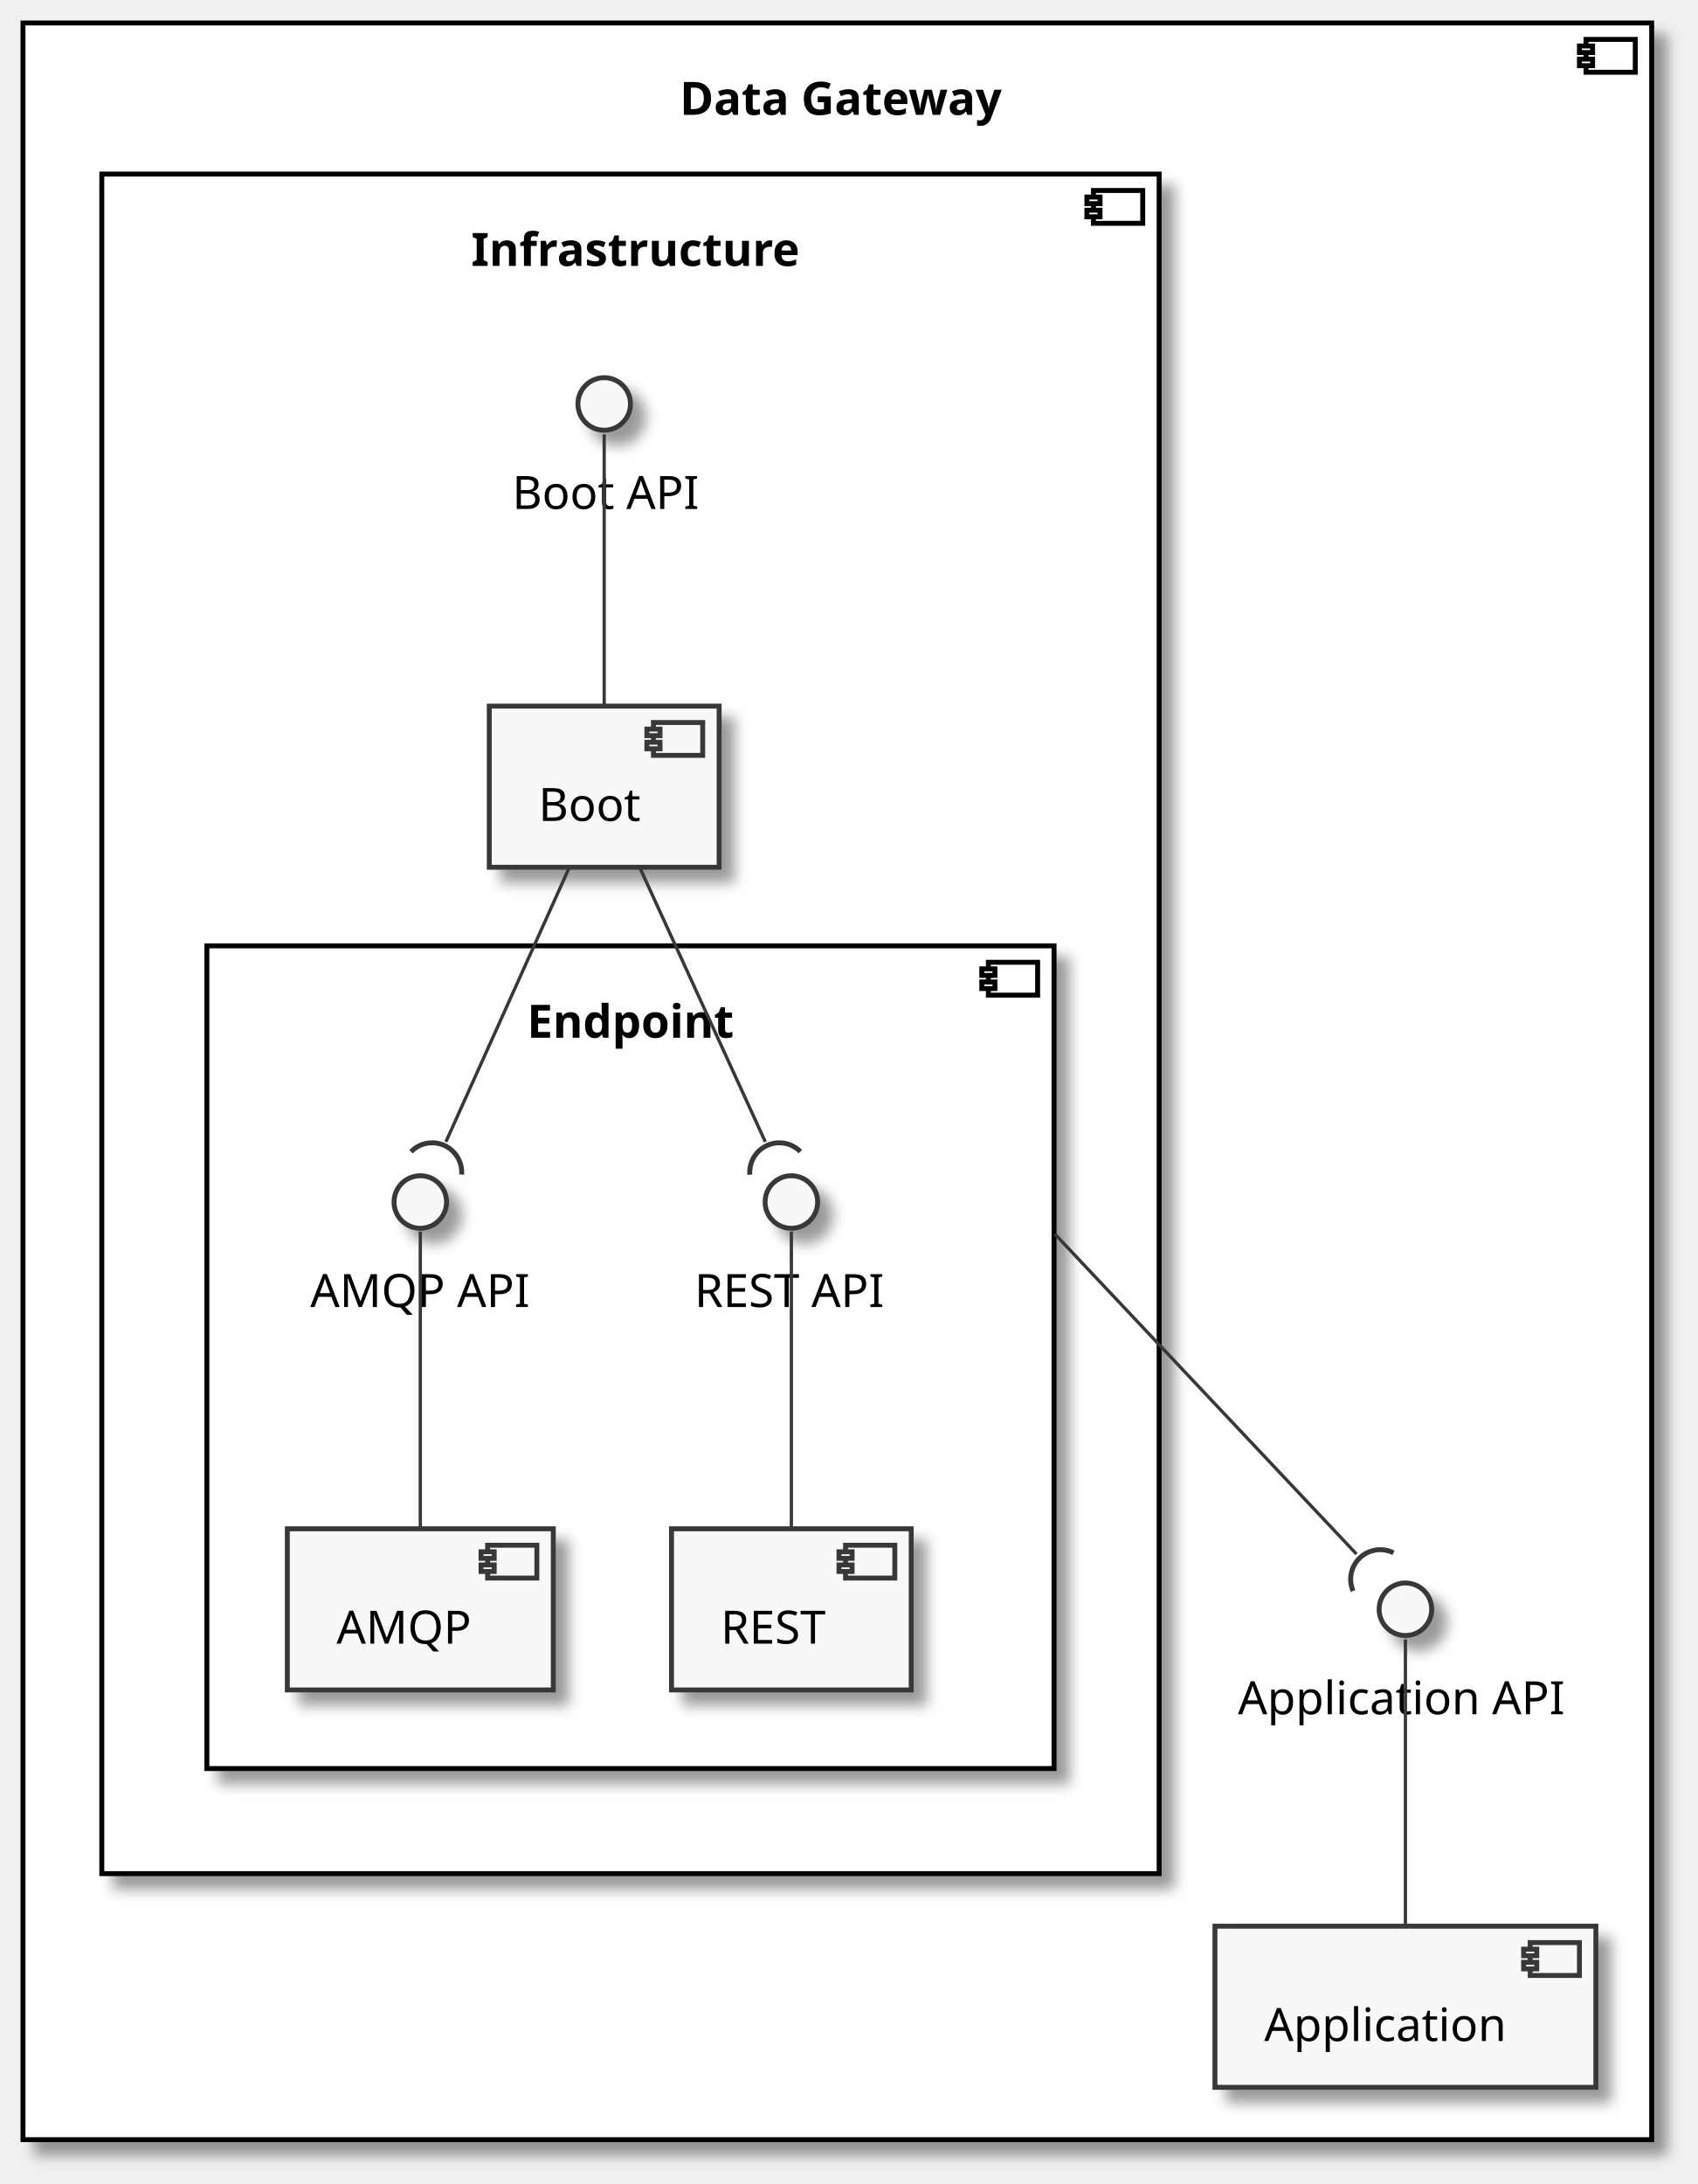
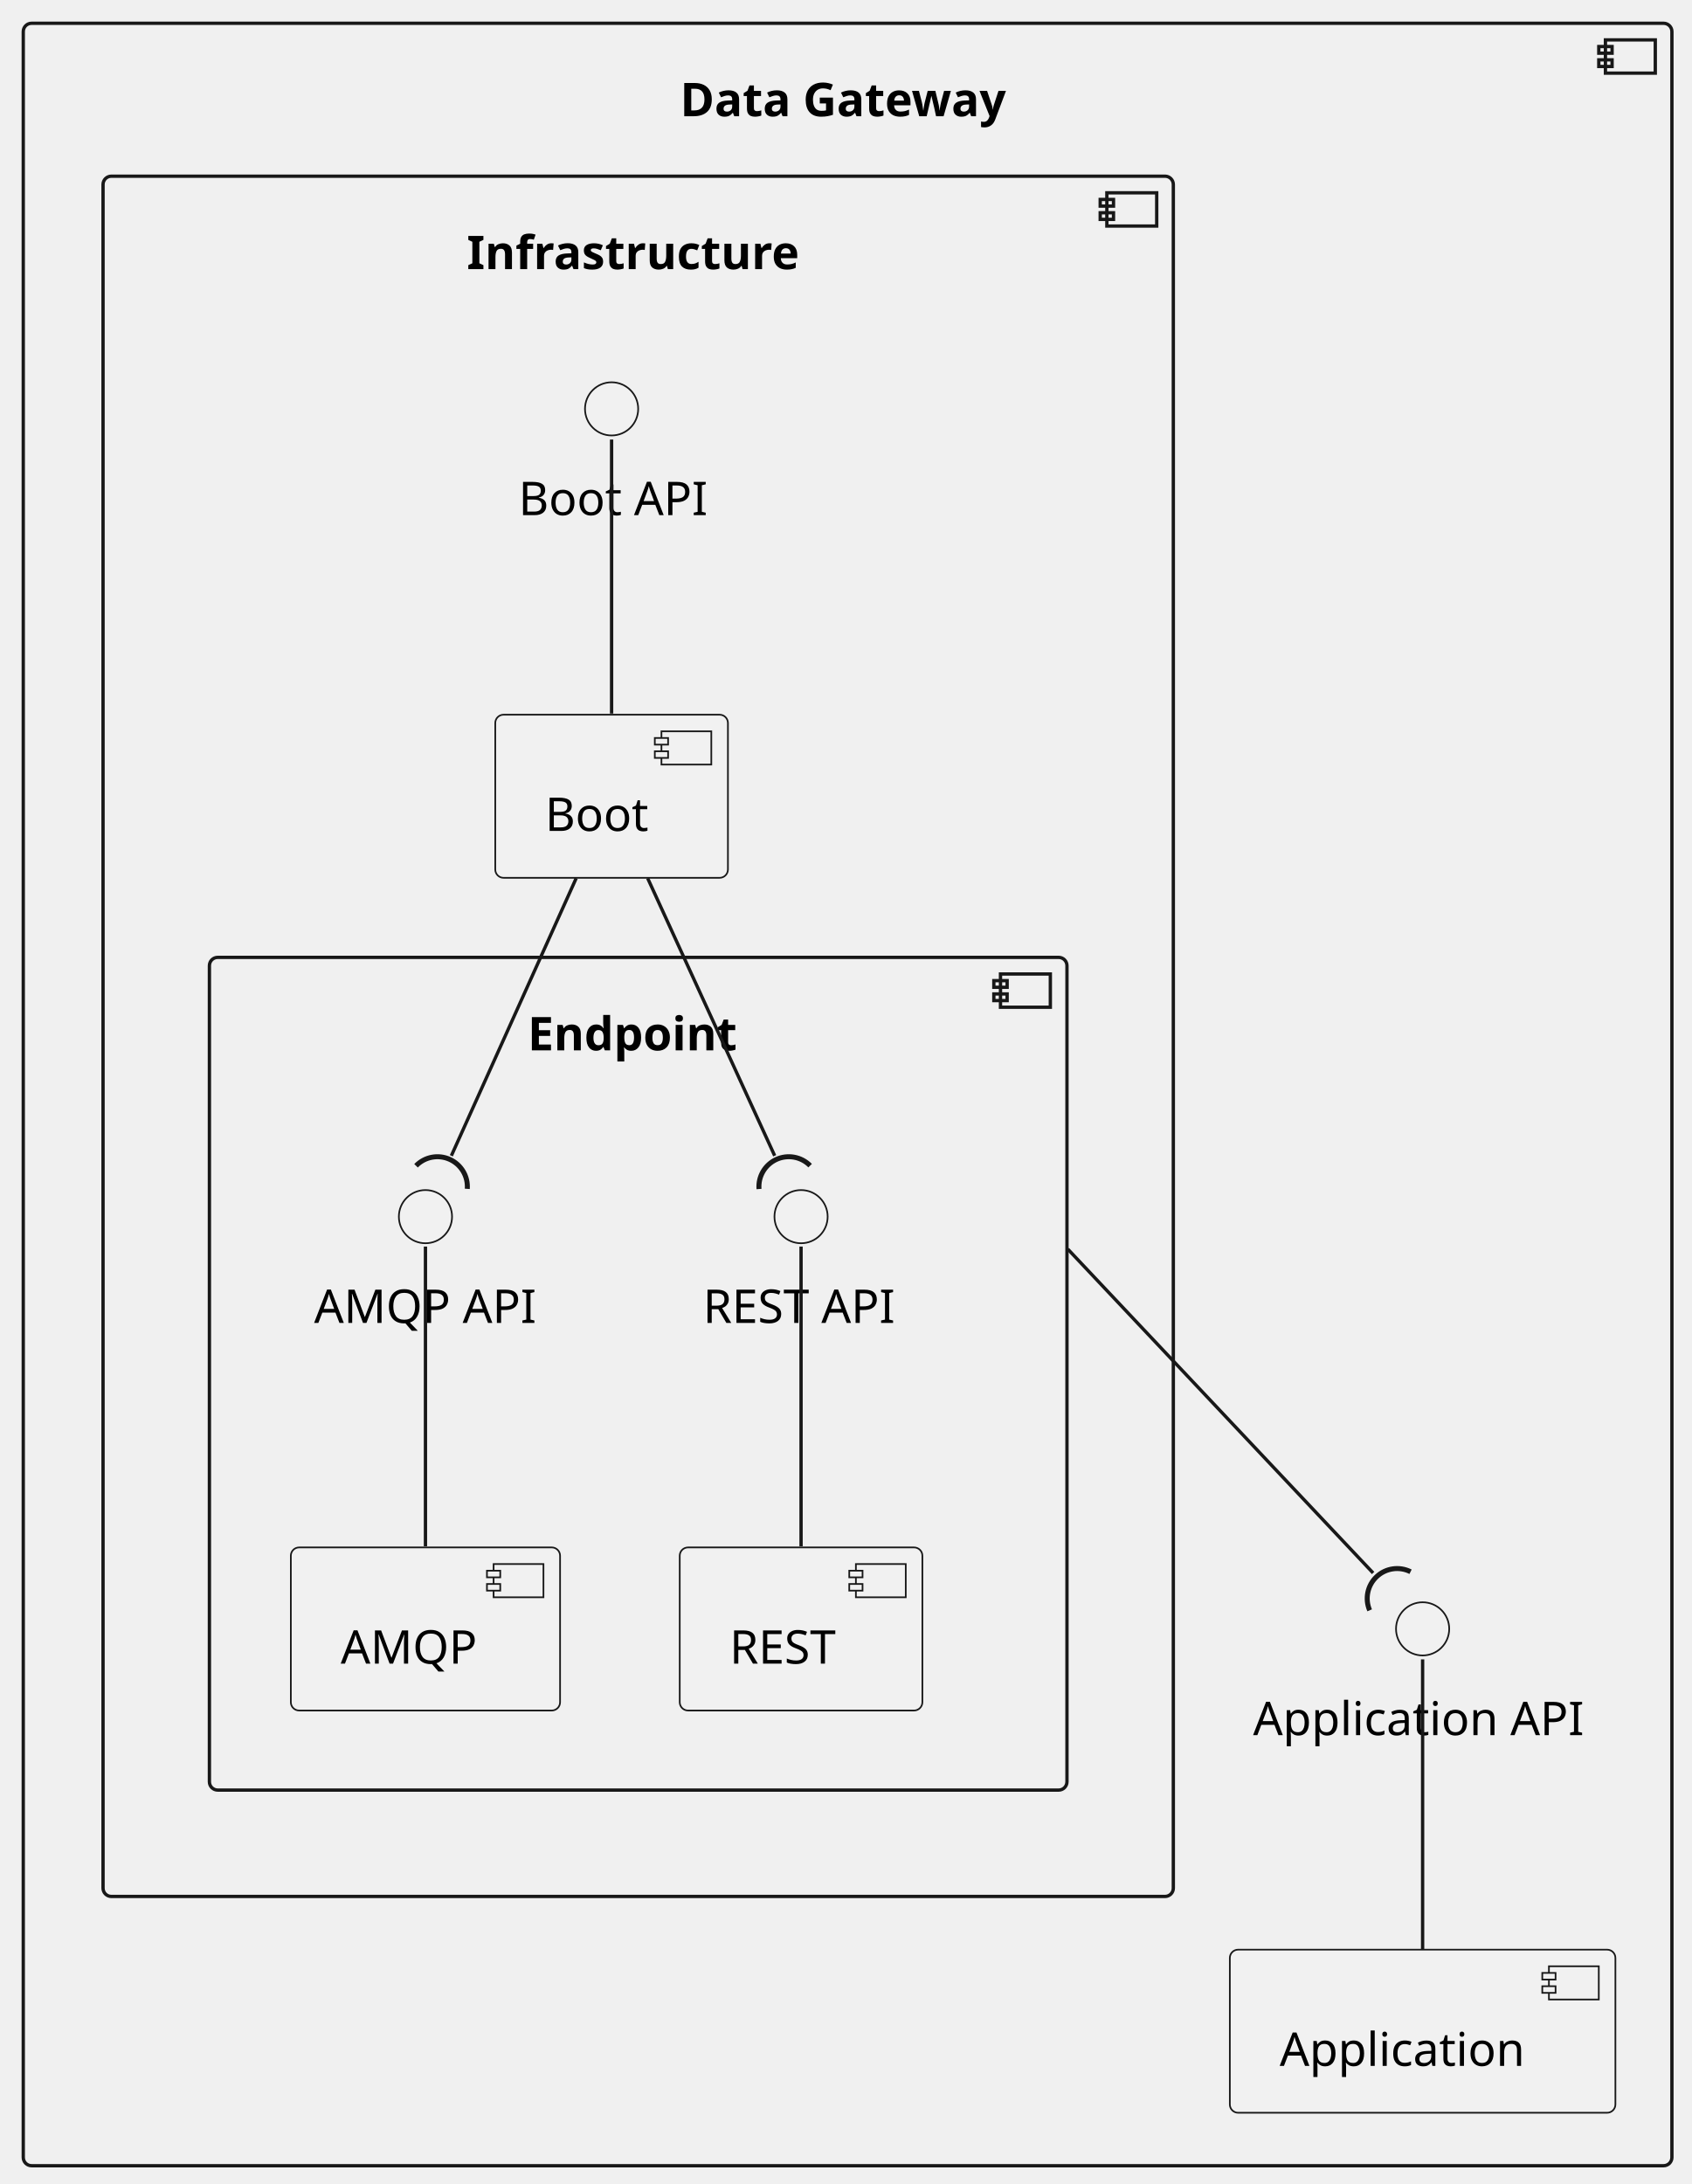
- <svg xmlns="http://www.w3.org/2000/svg" contentScriptType="application/ecmascript" contentStyleType="text/css" height="665px" preserveAspectRatio="none" style="width:517px;height:665px;background:#FFFFFF;" version="1.1" viewBox="0 0 517 665" width="517px" zoomAndPan="magnify">
-   <defs>
-     <filter height="300%" id="f139ygaxhb270e" width="300%" x="-1" y="-1">
-       <feGaussianBlur result="blurOut" stdDeviation="2.0" />
-       <feColorMatrix in="blurOut" result="blurOut2" type="matrix" values="0 0 0 0 0 0 0 0 0 0 0 0 0 0 0 0 0 0 .4 0" />
-       <feOffset dx="4.0" dy="4.0" in="blurOut2" result="blurOut3" />
-       <feBlend in="SourceGraphic" in2="blurOut3" mode="normal" />
-     </filter>
-   </defs>
+ <svg xmlns="http://www.w3.org/2000/svg" contentStyleType="text/css" height="657px" preserveAspectRatio="none" style="width:509px;height:657px;background:#FFFFFF;" version="1.1" viewBox="0 0 509 657" width="509px" zoomAndPan="magnify">
+   <defs />
  <g>
-     <rect fill="#FFFFFF" filter="url(#f139ygaxhb270e)" height="644.5" style="stroke:#000000;stroke-width:1.5;" width="496" x="7" y="7" />
-     <rect fill="#FFFFFF" height="10" style="stroke:#000000;stroke-width:1.5;" width="15" x="483" y="12" />
-     <rect fill="#FFFFFF" height="2" style="stroke:#000000;stroke-width:1.5;" width="4" x="481" y="14" />
-     <rect fill="#FFFFFF" height="2" style="stroke:#000000;stroke-width:1.5;" width="4" x="481" y="18" />
-     <text fill="#000000" font-family="sans-serif" font-size="14" font-weight="bold" lengthAdjust="spacing" textLength="96" x="207" y="34.966">Data Gateway</text>
-     <rect fill="#FFFFFF" filter="url(#f139ygaxhb270e)" height="517.5" style="stroke:#000000;stroke-width:1.5;" width="322" x="31" y="53" />
-     <rect fill="#FFFFFF" height="10" style="stroke:#000000;stroke-width:1.5;" width="15" x="333" y="58" />
-     <rect fill="#FFFFFF" height="2" style="stroke:#000000;stroke-width:1.5;" width="4" x="331" y="60" />
-     <rect fill="#FFFFFF" height="2" style="stroke:#000000;stroke-width:1.5;" width="4" x="331" y="64" />
-     <text fill="#000000" font-family="sans-serif" font-size="14" font-weight="bold" lengthAdjust="spacing" textLength="97" x="143.5" y="80.966">Infrastructure</text>
-     <rect fill="#FFFFFF" filter="url(#f139ygaxhb270e)" height="250.5" style="stroke:#000000;stroke-width:1.5;" width="258" x="63" y="288" />
-     <rect fill="#FFFFFF" height="10" style="stroke:#000000;stroke-width:1.5;" width="15" x="301" y="293" />
-     <rect fill="#FFFFFF" height="2" style="stroke:#000000;stroke-width:1.5;" width="4" x="299" y="295" />
-     <rect fill="#FFFFFF" height="2" style="stroke:#000000;stroke-width:1.5;" width="4" x="299" y="299" />
-     <text fill="#000000" font-family="sans-serif" font-size="14" font-weight="bold" lengthAdjust="spacing" textLength="63" x="160.5" y="315.966">Endpoint</text>
-     <rect fill="#F8F8F8" filter="url(#f139ygaxhb270e)" height="49.068" style="stroke:#383838;stroke-width:1.5;" width="116" x="370" y="586.5" />
-     <rect fill="#F8F8F8" height="10" style="stroke:#383838;stroke-width:1.5;" width="15" x="466" y="591.5" />
-     <rect fill="#F8F8F8" height="2" style="stroke:#383838;stroke-width:1.5;" width="4" x="464" y="593.5" />
-     <rect fill="#F8F8F8" height="2" style="stroke:#383838;stroke-width:1.5;" width="4" x="464" y="597.5" />
-     <text fill="#000000" font-family="sans-serif" font-size="14" lengthAdjust="spacing" textLength="76" x="385" y="621.466">Application</text>
-     <ellipse cx="428" cy="490" fill="#F8F8F8" filter="url(#f139ygaxhb270e)" rx="8" ry="8" style="stroke:#383838;stroke-width:1.5;" />
-     <text fill="#000000" font-family="sans-serif" font-size="14" lengthAdjust="spacing" textLength="102" x="377" y="521.966">Application API</text>
-     <rect fill="#F8F8F8" filter="url(#f139ygaxhb270e)" height="49.068" style="stroke:#383838;stroke-width:1.5;" width="70" x="149" y="215" />
-     <rect fill="#F8F8F8" height="10" style="stroke:#383838;stroke-width:1.5;" width="15" x="199" y="220" />
-     <rect fill="#F8F8F8" height="2" style="stroke:#383838;stroke-width:1.5;" width="4" x="197" y="222" />
-     <rect fill="#F8F8F8" height="2" style="stroke:#383838;stroke-width:1.5;" width="4" x="197" y="226" />
-     <text fill="#000000" font-family="sans-serif" font-size="14" lengthAdjust="spacing" textLength="30" x="164" y="249.966">Boot</text>
-     <ellipse cx="184" cy="123" fill="#F8F8F8" filter="url(#f139ygaxhb270e)" rx="8" ry="8" style="stroke:#383838;stroke-width:1.5;" />
-     <text fill="#000000" font-family="sans-serif" font-size="14" lengthAdjust="spacing" textLength="56" x="156" y="154.966">Boot API</text>
-     <rect fill="#F8F8F8" filter="url(#f139ygaxhb270e)" height="49.068" style="stroke:#383838;stroke-width:1.5;" width="73" x="204.5" y="465.5" />
-     <rect fill="#F8F8F8" height="10" style="stroke:#383838;stroke-width:1.5;" width="15" x="257.5" y="470.5" />
-     <rect fill="#F8F8F8" height="2" style="stroke:#383838;stroke-width:1.5;" width="4" x="255.5" y="472.5" />
-     <rect fill="#F8F8F8" height="2" style="stroke:#383838;stroke-width:1.5;" width="4" x="255.5" y="476.5" />
-     <text fill="#000000" font-family="sans-serif" font-size="14" lengthAdjust="spacing" textLength="33" x="219.5" y="500.466">REST</text>
-     <rect fill="#F8F8F8" filter="url(#f139ygaxhb270e)" height="49.068" style="stroke:#383838;stroke-width:1.5;" width="81" x="87.5" y="465.5" />
-     <rect fill="#F8F8F8" height="10" style="stroke:#383838;stroke-width:1.5;" width="15" x="148.5" y="470.5" />
-     <rect fill="#F8F8F8" height="2" style="stroke:#383838;stroke-width:1.5;" width="4" x="146.5" y="472.5" />
-     <rect fill="#F8F8F8" height="2" style="stroke:#383838;stroke-width:1.5;" width="4" x="146.5" y="476.5" />
-     <text fill="#000000" font-family="sans-serif" font-size="14" lengthAdjust="spacing" textLength="41" x="102.5" y="500.466">AMQP</text>
-     <ellipse cx="241" cy="366" fill="#F8F8F8" filter="url(#f139ygaxhb270e)" rx="8" ry="8" style="stroke:#383838;stroke-width:1.5;" />
-     <text fill="#000000" font-family="sans-serif" font-size="14" lengthAdjust="spacing" textLength="59" x="211.5" y="397.966">REST API</text>
-     <ellipse cx="128" cy="366" fill="#F8F8F8" filter="url(#f139ygaxhb270e)" rx="8" ry="8" style="stroke:#383838;stroke-width:1.5;" />
-     <text fill="#000000" font-family="sans-serif" font-size="14" lengthAdjust="spacing" textLength="67" x="94.5" y="397.966">AMQP API</text>
-     <path d="M241,375 C241,393.03 241,437.38 241,465.15 " fill="none" id="REST_API-REST" style="stroke:#383838;stroke-width:1.0;" />
-     <path d="M128,375 C128,393.03 128,437.38 128,465.15 " fill="none" id="AMQP_API-AMQP" style="stroke:#383838;stroke-width:1.0;" />
-     <path d="M428,499.18 C428,516.93 428,559.54 428,586.45 " fill="none" id="APP_API-APP" style="stroke:#383838;stroke-width:1.0;" />
-     <path d="M184,132.23 C184,149.26 184,188.89 184,214.65 " fill="none" id="BOOT_API-BOOT" style="stroke:#383838;stroke-width:1.0;" />
-     <path d="M194.86,264.21 C206.01,288.58 223.12,325.95 233.07,347.68 " fill="none" id="BOOT-to-REST_API" style="stroke:#383838;stroke-width:1.0;" />
-     <path d="M243.73,350.652 A9,9 0 0 0 228.349 357.69" style="stroke:#383838;stroke-width:1.5;fill:none;" />
-     <path d="M173.34,264.21 C162.37,288.58 145.56,325.95 135.79,347.68 " fill="none" id="BOOT-to-AMQP_API" style="stroke:#383838;stroke-width:1.0;" />
-     <path d="M140.585,357.639 A9,9 0 0 0 125.165 350.689" style="stroke:#383838;stroke-width:1.5;fill:none;" />
-     <path d="M321.25,375.754 C321.437,375.952 321.626,376.154 321.818,376.358 C322.203,376.765 322.598,377.184 323.003,377.615 C323.814,378.475 324.666,379.378 325.557,380.323 C332.678,387.877 342.239,398.018 352.669,409.081 C373.527,431.207 397.86,457.02 413.1,473.19 " fill="none" id="ENDPOINT-to-APP_API" style="stroke:#383838;stroke-width:1.0;" />
-     <path d="M424.371,472.818 A9,9 0 0 0 412.065 484.423" style="stroke:#383838;stroke-width:1.5;fill:none;" />
+     <g id="cluster_Data Gateway">
+       <rect height="644.5" rx="2.5" ry="2.5" style="stroke:#181818;stroke-width:1.0;fill:none;" width="496" x="7" y="7" />
+       <rect height="10" style="stroke:#181818;stroke-width:1.0;fill:none;" width="15" x="483" y="12" />
+       <rect height="2" style="stroke:#181818;stroke-width:1.0;fill:none;" width="4" x="481" y="14" />
+       <rect height="2" style="stroke:#181818;stroke-width:1.0;fill:none;" width="4" x="481" y="18" />
+       <text fill="#000000" font-family="sans-serif" font-size="14" font-weight="bold" lengthAdjust="spacing" textLength="100.812" x="204.594" y="34.966">Data Gateway</text>
+     </g>
+     <g id="cluster_INFRA">
+       <rect height="517.5" rx="2.5" ry="2.5" style="stroke:#181818;stroke-width:1.0;fill:none;" width="322" x="31" y="53" />
+       <rect height="10" style="stroke:#181818;stroke-width:1.0;fill:none;" width="15" x="333" y="58" />
+       <rect height="2" style="stroke:#181818;stroke-width:1.0;fill:none;" width="4" x="331" y="60" />
+       <rect height="2" style="stroke:#181818;stroke-width:1.0;fill:none;" width="4" x="331" y="64" />
+       <text fill="#000000" font-family="sans-serif" font-size="14" font-weight="bold" lengthAdjust="spacing" textLength="103.125" x="140.438" y="80.966">Infrastructure</text>
+     </g>
+     <g id="cluster_ENDPOINT">
+       <rect height="250.5" rx="2.5" ry="2.5" style="stroke:#181818;stroke-width:1.0;fill:none;" width="258" x="63" y="288" />
+       <rect height="10" style="stroke:#181818;stroke-width:1.0;fill:none;" width="15" x="301" y="293" />
+       <rect height="2" style="stroke:#181818;stroke-width:1.0;fill:none;" width="4" x="299" y="295" />
+       <rect height="2" style="stroke:#181818;stroke-width:1.0;fill:none;" width="4" x="299" y="299" />
+       <text fill="#000000" font-family="sans-serif" font-size="14" font-weight="bold" lengthAdjust="spacing" textLength="66.5" x="158.75" y="315.966">Endpoint</text>
+     </g>
+     <g id="elem_APP">
+       <rect fill="#F1F1F1" height="49.068" rx="2.5" ry="2.5" style="stroke:#181818;stroke-width:0.5;" width="116" x="370" y="586.5" />
+       <rect fill="#F1F1F1" height="10" style="stroke:#181818;stroke-width:0.5;" width="15" x="466" y="591.5" />
+       <rect fill="#F1F1F1" height="2" style="stroke:#181818;stroke-width:0.5;" width="4" x="464" y="593.5" />
+       <rect fill="#F1F1F1" height="2" style="stroke:#181818;stroke-width:0.5;" width="4" x="464" y="597.5" />
+       <text fill="#000000" font-family="sans-serif" font-size="14" lengthAdjust="spacing" textLength="76" x="385" y="621.466">Application</text>
+     </g>
+     <g id="elem_APP_API">
+       <ellipse cx="428" cy="490" fill="#F1F1F1" rx="8" ry="8" style="stroke:#181818;stroke-width:0.5;" />
+       <text fill="#000000" font-family="sans-serif" font-size="14" lengthAdjust="spacing" textLength="102" x="377" y="521.966">Application API</text>
+     </g>
+     <g id="elem_BOOT">
+       <rect fill="#F1F1F1" height="49.068" rx="2.5" ry="2.5" style="stroke:#181818;stroke-width:0.5;" width="70" x="149" y="215" />
+       <rect fill="#F1F1F1" height="10" style="stroke:#181818;stroke-width:0.5;" width="15" x="199" y="220" />
+       <rect fill="#F1F1F1" height="2" style="stroke:#181818;stroke-width:0.5;" width="4" x="197" y="222" />
+       <rect fill="#F1F1F1" height="2" style="stroke:#181818;stroke-width:0.5;" width="4" x="197" y="226" />
+       <text fill="#000000" font-family="sans-serif" font-size="14" lengthAdjust="spacing" textLength="30" x="164" y="249.966">Boot</text>
+     </g>
+     <g id="elem_BOOT_API">
+       <ellipse cx="184" cy="123" fill="#F1F1F1" rx="8" ry="8" style="stroke:#181818;stroke-width:0.5;" />
+       <text fill="#000000" font-family="sans-serif" font-size="14" lengthAdjust="spacing" textLength="56" x="156" y="154.966">Boot API</text>
+     </g>
+     <g id="elem_REST">
+       <rect fill="#F1F1F1" height="49.068" rx="2.5" ry="2.5" style="stroke:#181818;stroke-width:0.5;" width="73" x="204.5" y="465.5" />
+       <rect fill="#F1F1F1" height="10" style="stroke:#181818;stroke-width:0.5;" width="15" x="257.5" y="470.5" />
+       <rect fill="#F1F1F1" height="2" style="stroke:#181818;stroke-width:0.5;" width="4" x="255.5" y="472.5" />
+       <rect fill="#F1F1F1" height="2" style="stroke:#181818;stroke-width:0.5;" width="4" x="255.5" y="476.5" />
+       <text fill="#000000" font-family="sans-serif" font-size="14" lengthAdjust="spacing" textLength="33" x="219.5" y="500.466">REST</text>
+     </g>
+     <g id="elem_AMQP">
+       <rect fill="#F1F1F1" height="49.068" rx="2.5" ry="2.5" style="stroke:#181818;stroke-width:0.5;" width="81" x="87.5" y="465.5" />
+       <rect fill="#F1F1F1" height="10" style="stroke:#181818;stroke-width:0.5;" width="15" x="148.5" y="470.5" />
+       <rect fill="#F1F1F1" height="2" style="stroke:#181818;stroke-width:0.5;" width="4" x="146.5" y="472.5" />
+       <rect fill="#F1F1F1" height="2" style="stroke:#181818;stroke-width:0.5;" width="4" x="146.5" y="476.5" />
+       <text fill="#000000" font-family="sans-serif" font-size="14" lengthAdjust="spacing" textLength="41" x="102.5" y="500.466">AMQP</text>
+     </g>
+     <g id="elem_REST_API">
+       <ellipse cx="241" cy="366" fill="#F1F1F1" rx="8" ry="8" style="stroke:#181818;stroke-width:0.5;" />
+       <text fill="#000000" font-family="sans-serif" font-size="14" lengthAdjust="spacing" textLength="59" x="211.5" y="397.966">REST API</text>
+     </g>
+     <g id="elem_AMQP_API">
+       <ellipse cx="128" cy="366" fill="#F1F1F1" rx="8" ry="8" style="stroke:#181818;stroke-width:0.5;" />
+       <text fill="#000000" font-family="sans-serif" font-size="14" lengthAdjust="spacing" textLength="67" x="94.5" y="397.966">AMQP API</text>
+     </g>
+     <g id="link_REST_API_REST">
+       <path d="M241,375 C241,393.03 241,437.38 241,465.15 " fill="none" id="REST_API-REST" style="stroke:#181818;stroke-width:1.0;" />
+     </g>
+     <g id="link_AMQP_API_AMQP">
+       <path d="M128,375 C128,393.03 128,437.38 128,465.15 " fill="none" id="AMQP_API-AMQP" style="stroke:#181818;stroke-width:1.0;" />
+     </g>
+     <g id="link_APP_API_APP">
+       <path d="M428,499.18 C428,516.93 428,559.54 428,586.45 " fill="none" id="APP_API-APP" style="stroke:#181818;stroke-width:1.0;" />
+     </g>
+     <g id="link_BOOT_API_BOOT">
+       <path d="M184,132.23 C184,149.26 184,188.89 184,214.65 " fill="none" id="BOOT_API-BOOT" style="stroke:#181818;stroke-width:1.0;" />
+     </g>
+     <g id="link_BOOT_REST_API">
+       <path d="M194.86,264.21 C206.01,288.58 223.12,325.95 233.07,347.68 " fill="none" id="BOOT-to-REST_API" style="stroke:#181818;stroke-width:1.0;" />
+       <path d="M243.73,350.652 A9,9 0 0 0 228.349 357.69" fill="none" style="stroke:#181818;stroke-width:1.5;" />
+     </g>
+     <g id="link_BOOT_AMQP_API">
+       <path d="M173.34,264.21 C162.37,288.58 145.56,325.95 135.79,347.68 " fill="none" id="BOOT-to-AMQP_API" style="stroke:#181818;stroke-width:1.0;" />
+       <path d="M140.585,357.639 A9,9 0 0 0 125.165 350.689" fill="none" style="stroke:#181818;stroke-width:1.5;" />
+     </g>
+     <g id="link_ENDPOINT_APP_API">
+       <path d="M321.25,375.754 C321.437,375.952 321.626,376.154 321.818,376.358 C322.203,376.765 322.598,377.184 323.003,377.615 C323.814,378.475 324.666,379.378 325.557,380.323 C332.678,387.877 342.239,398.018 352.669,409.081 C373.527,431.207 397.86,457.02 413.1,473.19 " fill="none" id="ENDPOINT-to-APP_API" style="stroke:#181818;stroke-width:1.0;" />
+       <path d="M424.371,472.818 A9,9 0 0 0 412.065 484.423" fill="none" style="stroke:#181818;stroke-width:1.5;" />
+     </g>
  </g>
</svg>
